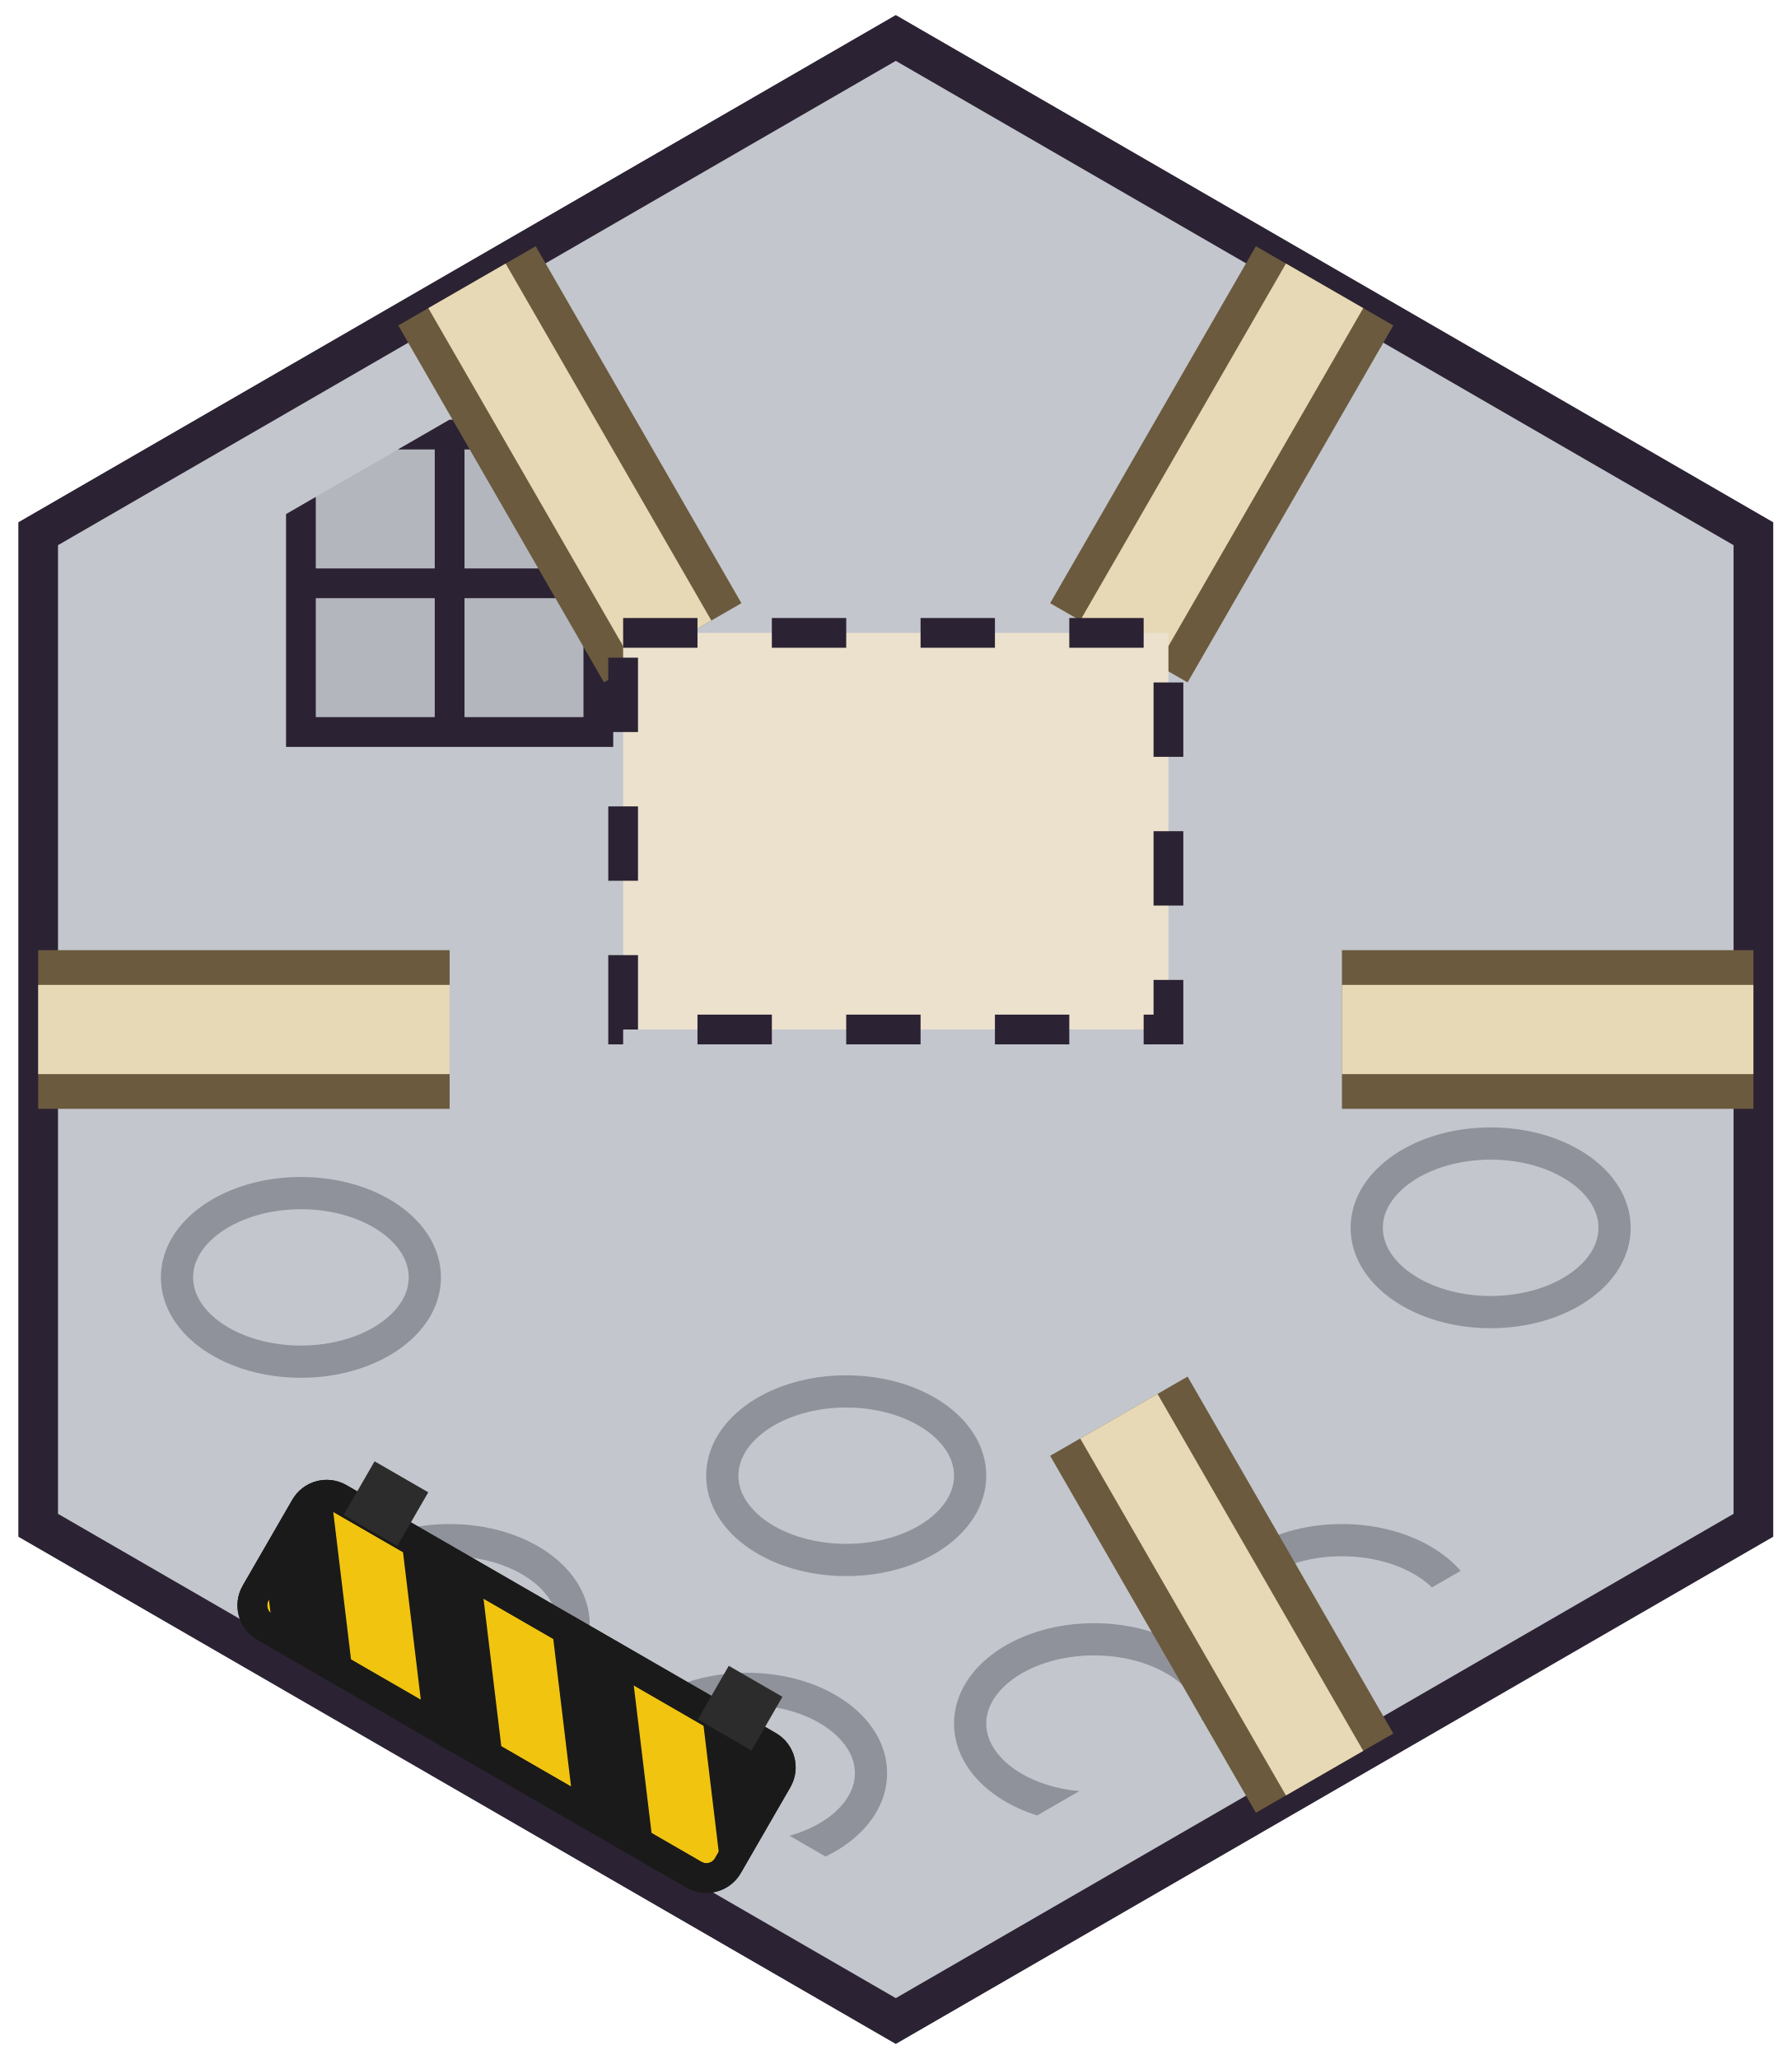
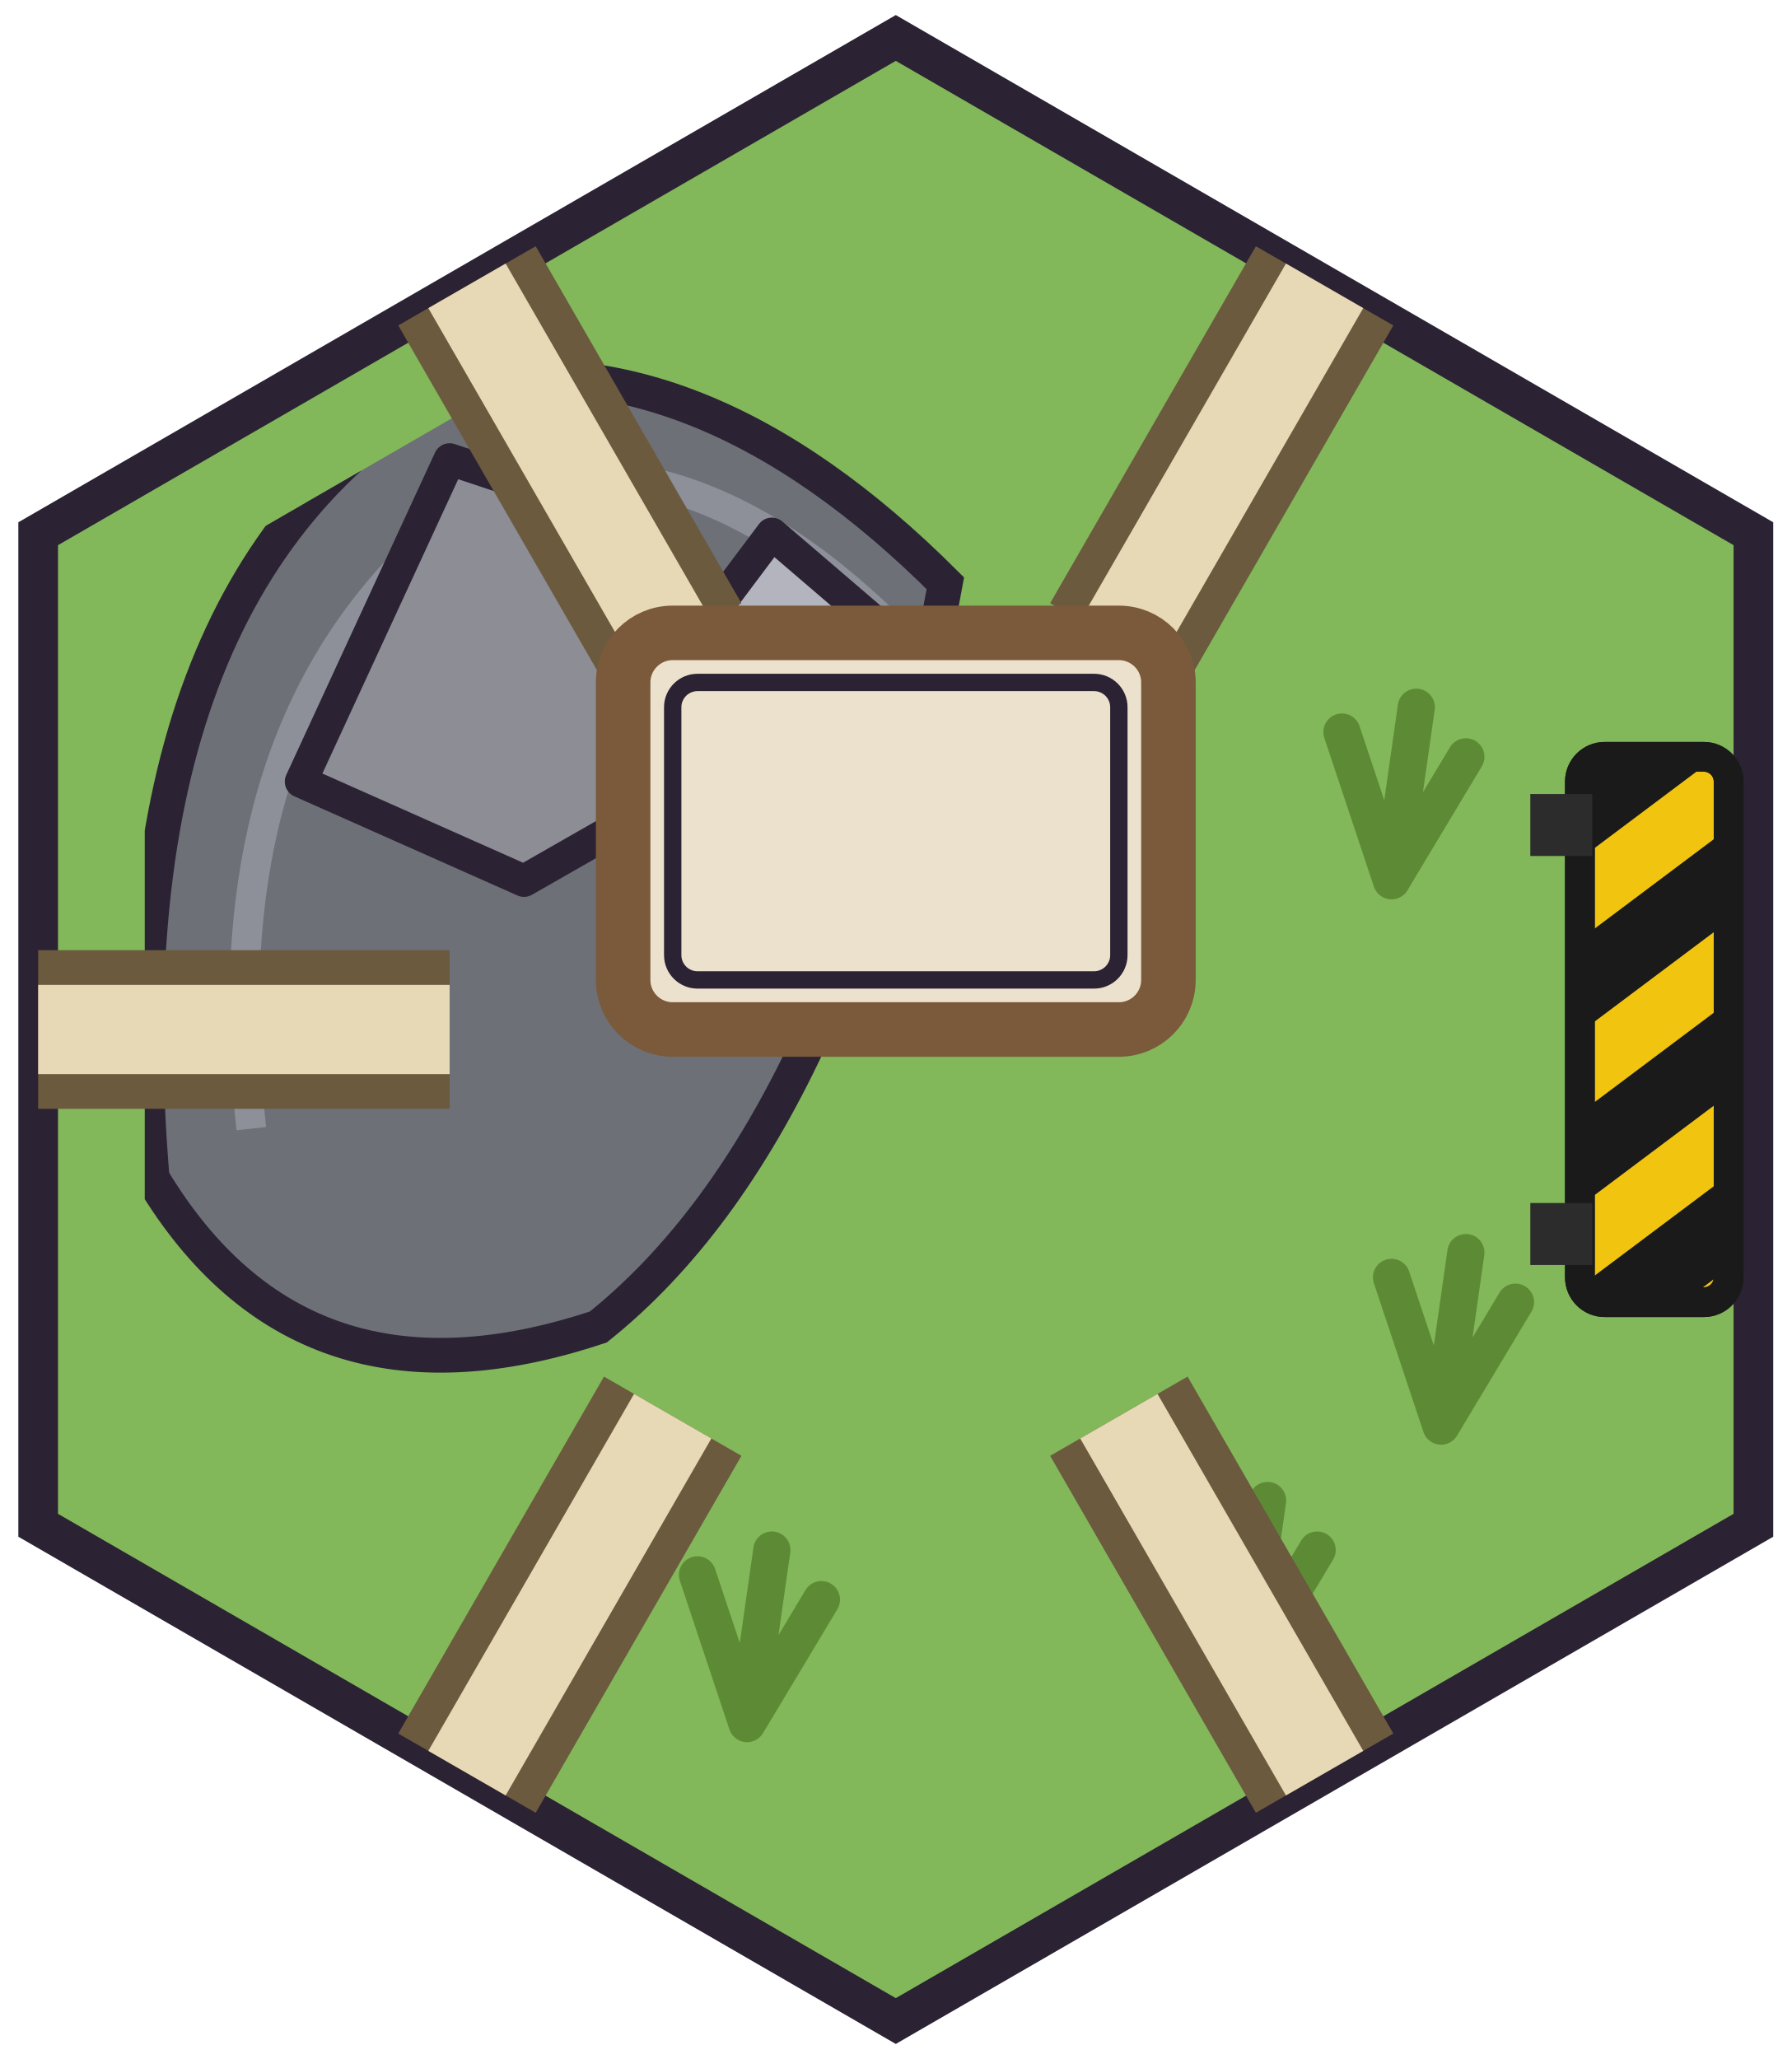
<svg xmlns="http://www.w3.org/2000/svg" viewBox="-36.14 -41.50 72.28 83.00" width="181" height="208" font-family="DejaVu Sans, Arial, sans-serif">
-   <polygon points="34.6,20.0 0.0,40.0 -34.6,20.0 -34.6,-20.0 -0.0,-40.0 34.6,-20.0" fill="#c3c6cc" stroke="#2b2233" stroke-width="1.6" />
-   <clipPath id="c_empty">
+   <polygon points="34.6,20.0 0.0,40.0 -34.6,20.0 -34.6,-20.0 -0.0,-40.0 34.6,-20.0" fill="#82b75a" stroke="#2b2233" stroke-width="1.6" />
+   <clipPath id="c_iron">
    <polygon points="30.3,17.5 0.0,35.0 -30.3,17.5 -30.3,-17.5 -0.0,-35.0 30.3,-17.5" />
  </clipPath>
-   <g clip-path="url(#c_empty)">
-     <ellipse cx="-18" cy="24" rx="5" ry="3.4" fill="none" stroke="#8f929a" stroke-width="1.3" />
-     <ellipse cx="-6" cy="30" rx="5" ry="3.4" fill="none" stroke="#8f929a" stroke-width="1.3" />
-     <ellipse cx="8" cy="28" rx="5" ry="3.4" fill="none" stroke="#8f929a" stroke-width="1.3" />
-     <ellipse cx="18" cy="24" rx="5" ry="3.4" fill="none" stroke="#8f929a" stroke-width="1.3" />
-     <ellipse cx="-24" cy="10" rx="5" ry="3.4" fill="none" stroke="#8f929a" stroke-width="1.3" />
-     <ellipse cx="24" cy="8" rx="5" ry="3.4" fill="none" stroke="#8f929a" stroke-width="1.3" />
-     <ellipse cx="-2" cy="18" rx="5" ry="3.4" fill="none" stroke="#8f929a" stroke-width="1.3" />
-     <g stroke="#2b2233" stroke-width="1.2">
-       <rect x="-24" y="-24" width="12" height="12" fill="#b3b6bd" />
-       <path d="M-24 -18 h12 M-18 -24 v6 M-18 -12 v-6" fill="none" />
+   <g clip-path="url(#c_iron)">
+     <path d="M-30 6 Q-32 -18 -18 -26 Q-8 -28 2 -18 Q-2 4 -12 12 Q-24 16 -30 6 Z" fill="#6d7077" stroke="#2b2233" stroke-width="1.4" />
+     <path d="M-26 4 Q-28 -14 -16 -22 Q-8 -24 0 -16" fill="none" stroke="#8d9099" stroke-width="1.2" />
+     <g stroke="#2b2233" stroke-width="1.3" stroke-linejoin="round">
+       <polygon points="-24,-10 -18,-23 -9,-20 -8,-10 -15,-6" fill="#8d8d96" />
+       <polygon points="-11,-12 -5,-20 2,-14 -1,-6" fill="#b4b4be" />
    </g>
+     <path d="M-6 28 l-2 -6 M-6 28 l1 -7 M-6 28 l3 -5" stroke="#5d8b35" stroke-width="1.5" fill="none" stroke-linecap="round" />
+     <path d="M14 26 l-2 -6 M14 26 l1 -7 M14 26 l3 -5" stroke="#5d8b35" stroke-width="1.5" fill="none" stroke-linecap="round" />
+     <path d="M22 16 l-2 -6 M22 16 l1 -7 M22 16 l3 -5" stroke="#5d8b35" stroke-width="1.5" fill="none" stroke-linecap="round" />
+     <path d="M20 -6 l-2 -6 M20 -6 l1 -7 M20 -6 l3 -5" stroke="#5d8b35" stroke-width="1.5" fill="none" stroke-linecap="round" />
  </g>
-   <line x1="34.6" y1="0.0" x2="18.0" y2="0.0" stroke="#6b5a3e" stroke-width="6.4" />
-   <line x1="34.6" y1="0.0" x2="18.0" y2="0.0" stroke="#e7d9b5" stroke-width="3.6" />
-   <line x1="17.3" y1="-30.0" x2="9.0" y2="-15.6" stroke="#6b5a3e" stroke-width="6.4" />
-   <line x1="17.3" y1="-30.0" x2="9.0" y2="-15.6" stroke="#e7d9b5" stroke-width="3.6" />
-   <line x1="-17.3" y1="-30.0" x2="-9.0" y2="-15.6" stroke="#6b5a3e" stroke-width="6.4" />
-   <line x1="-17.3" y1="-30.0" x2="-9.0" y2="-15.6" stroke="#e7d9b5" stroke-width="3.6" />
-   <line x1="-34.6" y1="0.0" x2="-18.0" y2="0.0" stroke="#6b5a3e" stroke-width="6.4" />
-   <line x1="-34.6" y1="0.0" x2="-18.0" y2="0.0" stroke="#e7d9b5" stroke-width="3.6" />
-   <g transform="translate(-15.3,26.5) rotate(210.0)">
+   <g transform="translate(30.6,0.0) rotate(90.0)">
    <defs>
-       <clipPath id="blk_4">
+       <clipPath id="blk_0">
        <rect x="-11" y="-3" width="22" height="6" rx="1" />
      </clipPath>
    </defs>
    <rect x="-11" y="-3" width="22" height="6" rx="1" fill="#f1c40f" stroke="#1a1a1a" stroke-width="1.2" />
-     <g clip-path="url(#blk_4)">
+     <g clip-path="url(#blk_0)">
      <line x1="-14" y1="-4" x2="-8" y2="4" stroke="#1a1a1a" stroke-width="3" />
      <line x1="-7" y1="-4" x2="-1" y2="4" stroke="#1a1a1a" stroke-width="3" />
      <line x1="0" y1="-4" x2="6" y2="4" stroke="#1a1a1a" stroke-width="3" />
      <line x1="7" y1="-4" x2="13" y2="4" stroke="#1a1a1a" stroke-width="3" />
    </g>
    <rect x="-11" y="-3" width="22" height="6" rx="1" fill="none" stroke="#1a1a1a" stroke-width="1.2" />
    <rect x="-9.5" y="2.5" width="2.5" height="2.5" fill="#2c2c2c" />
    <rect x="7" y="2.5" width="2.5" height="2.5" fill="#2c2c2c" />
  </g>
+   <line x1="17.3" y1="-30.0" x2="9.0" y2="-15.6" stroke="#6b5a3e" stroke-width="6.4" />
+   <line x1="17.3" y1="-30.0" x2="9.0" y2="-15.6" stroke="#e7d9b5" stroke-width="3.6" />
+   <line x1="-17.3" y1="-30.0" x2="-9.0" y2="-15.6" stroke="#6b5a3e" stroke-width="6.4" />
+   <line x1="-17.3" y1="-30.0" x2="-9.0" y2="-15.6" stroke="#e7d9b5" stroke-width="3.6" />
+   <line x1="-34.6" y1="0.0" x2="-18.0" y2="0.0" stroke="#6b5a3e" stroke-width="6.4" />
+   <line x1="-34.6" y1="0.0" x2="-18.0" y2="0.0" stroke="#e7d9b5" stroke-width="3.6" />
+   <line x1="-17.3" y1="30.0" x2="-9.0" y2="15.6" stroke="#6b5a3e" stroke-width="6.4" />
+   <line x1="-17.3" y1="30.0" x2="-9.0" y2="15.6" stroke="#e7d9b5" stroke-width="3.6" />
  <line x1="17.3" y1="30.0" x2="9.0" y2="15.6" stroke="#6b5a3e" stroke-width="6.4" />
  <line x1="17.3" y1="30.0" x2="9.0" y2="15.6" stroke="#e7d9b5" stroke-width="3.6" />
-   <rect x="-11" y="-16" width="22" height="16" fill="#ebe1cd" stroke="#2b2233" stroke-width="1.2" stroke-dasharray="3" />
+   <rect x="-11" y="-16" width="22" height="16" rx="2" fill="#ebe1cd" stroke="#7a5a3a" stroke-width="2.2" />
+   <rect x="-9" y="-14" width="18" height="12" rx="1" fill="none" stroke="#2b2233" stroke-width="0.7" />
</svg>
